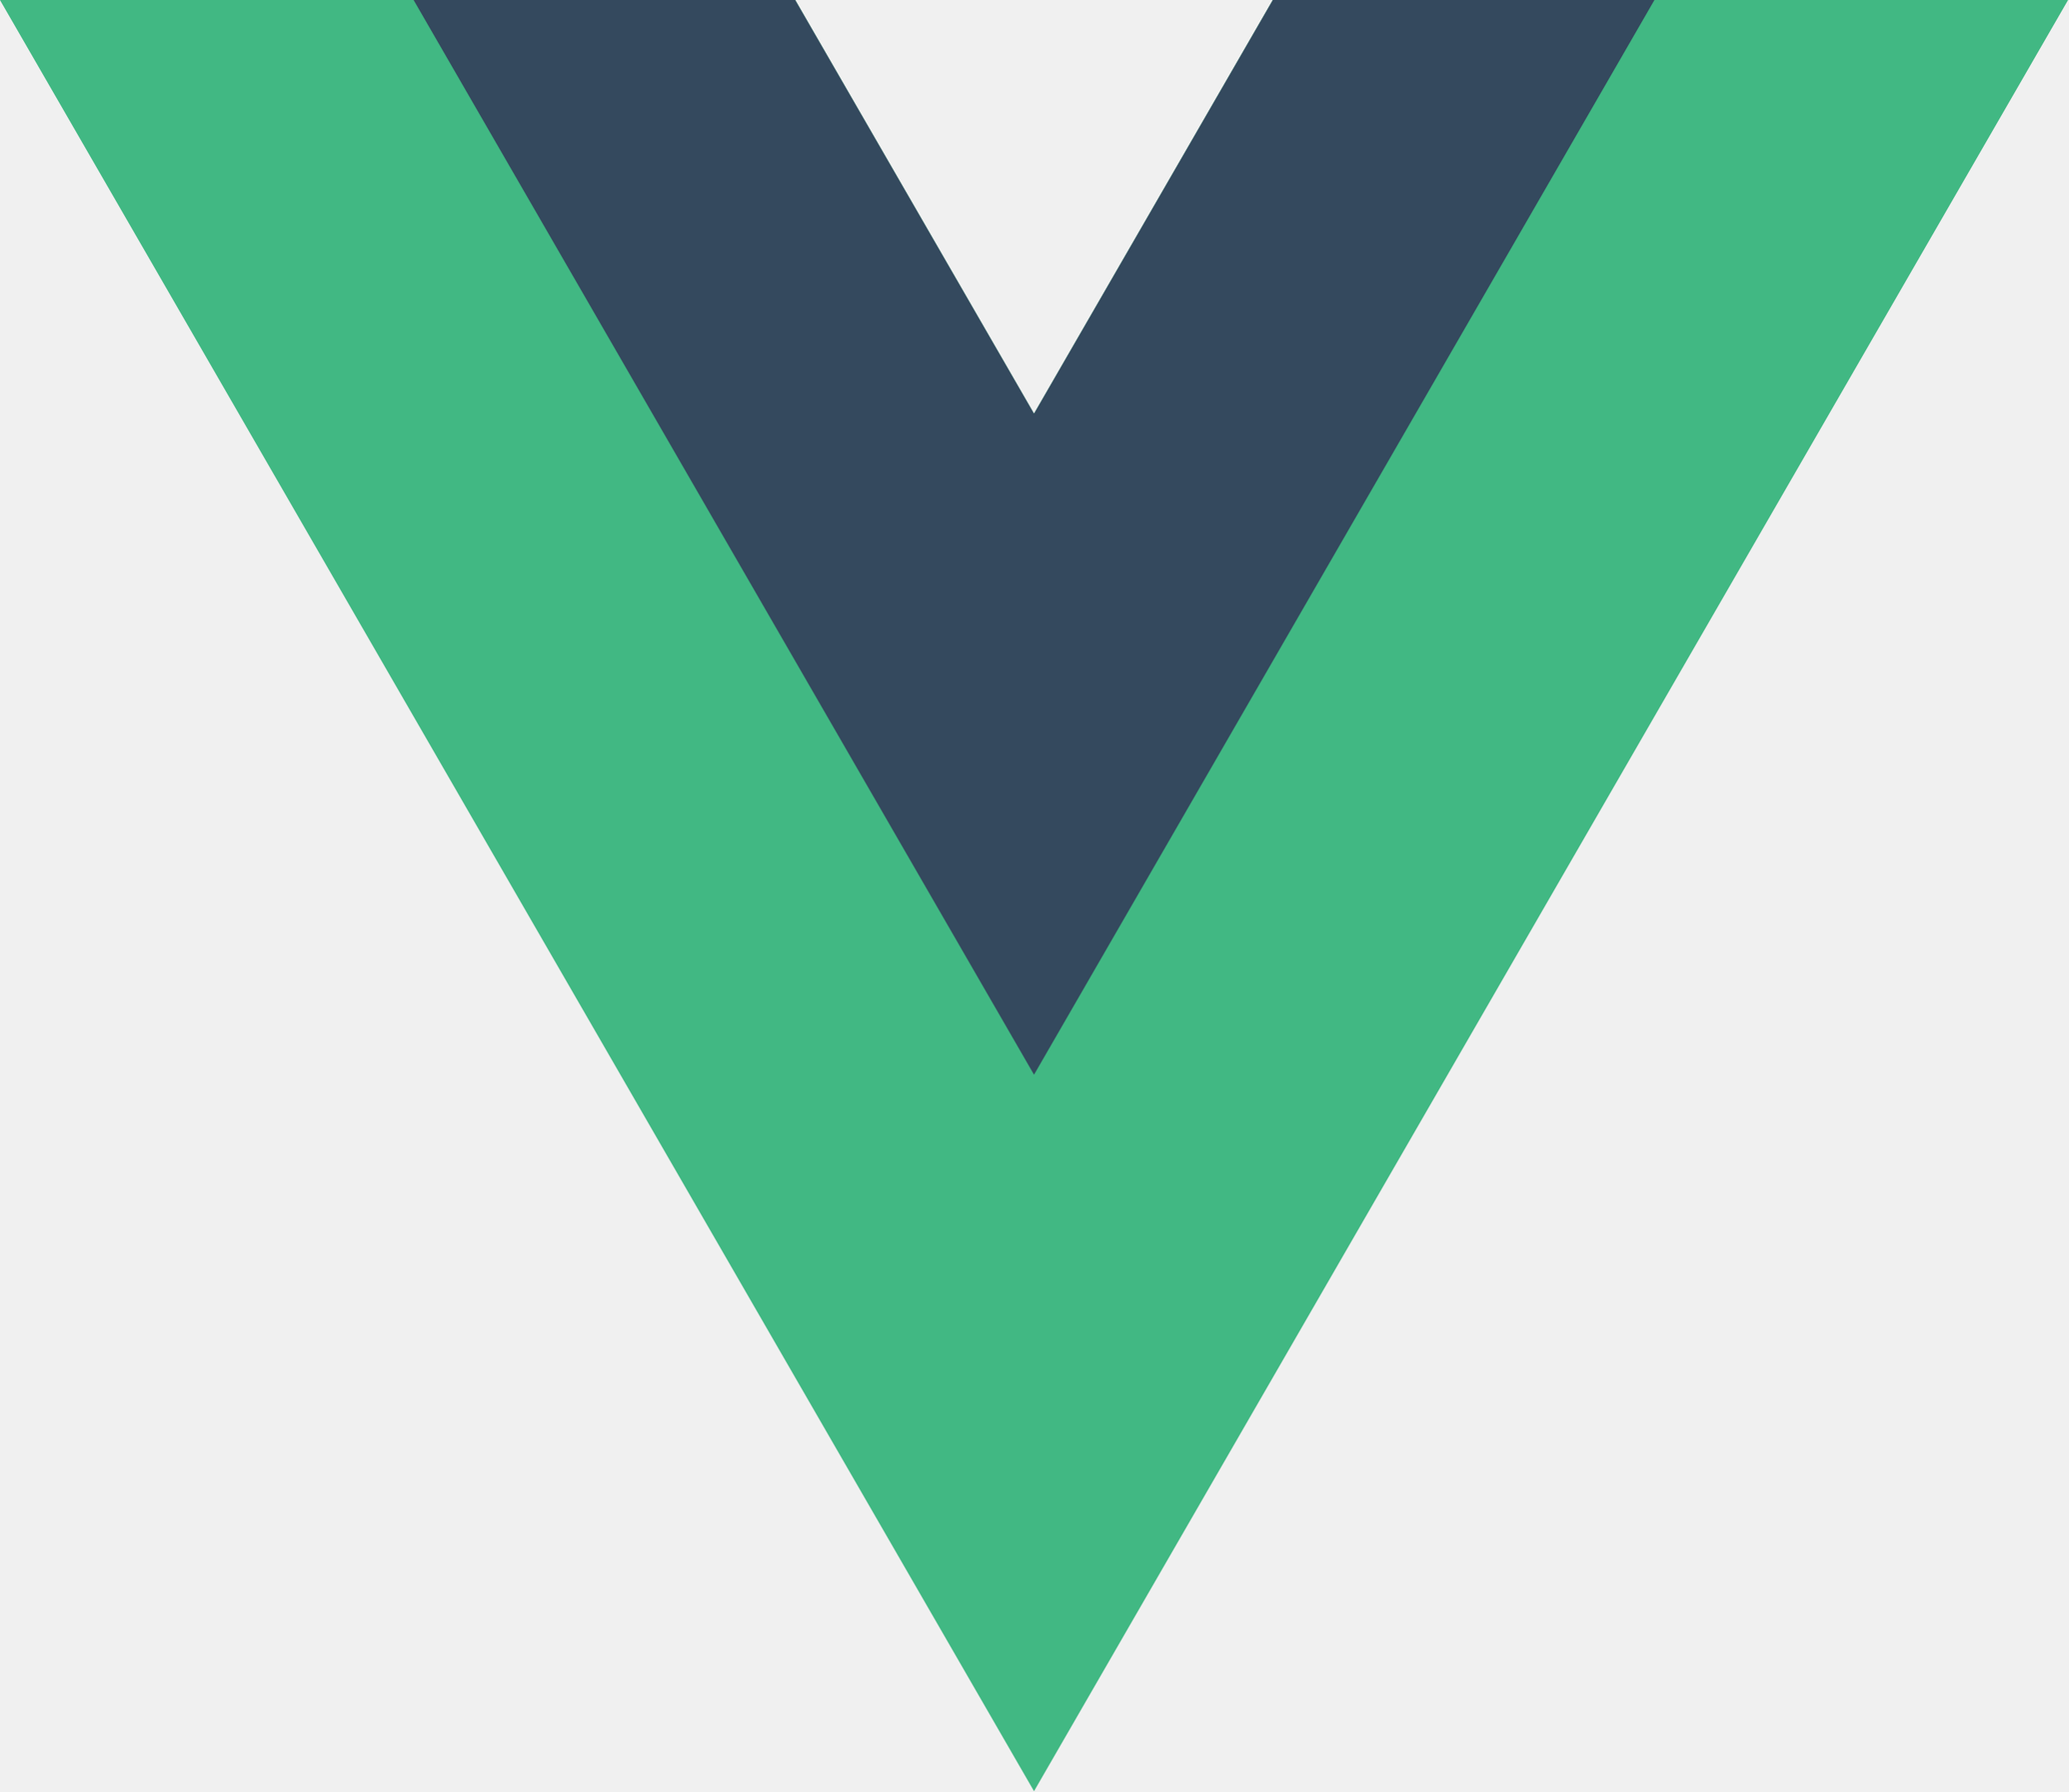
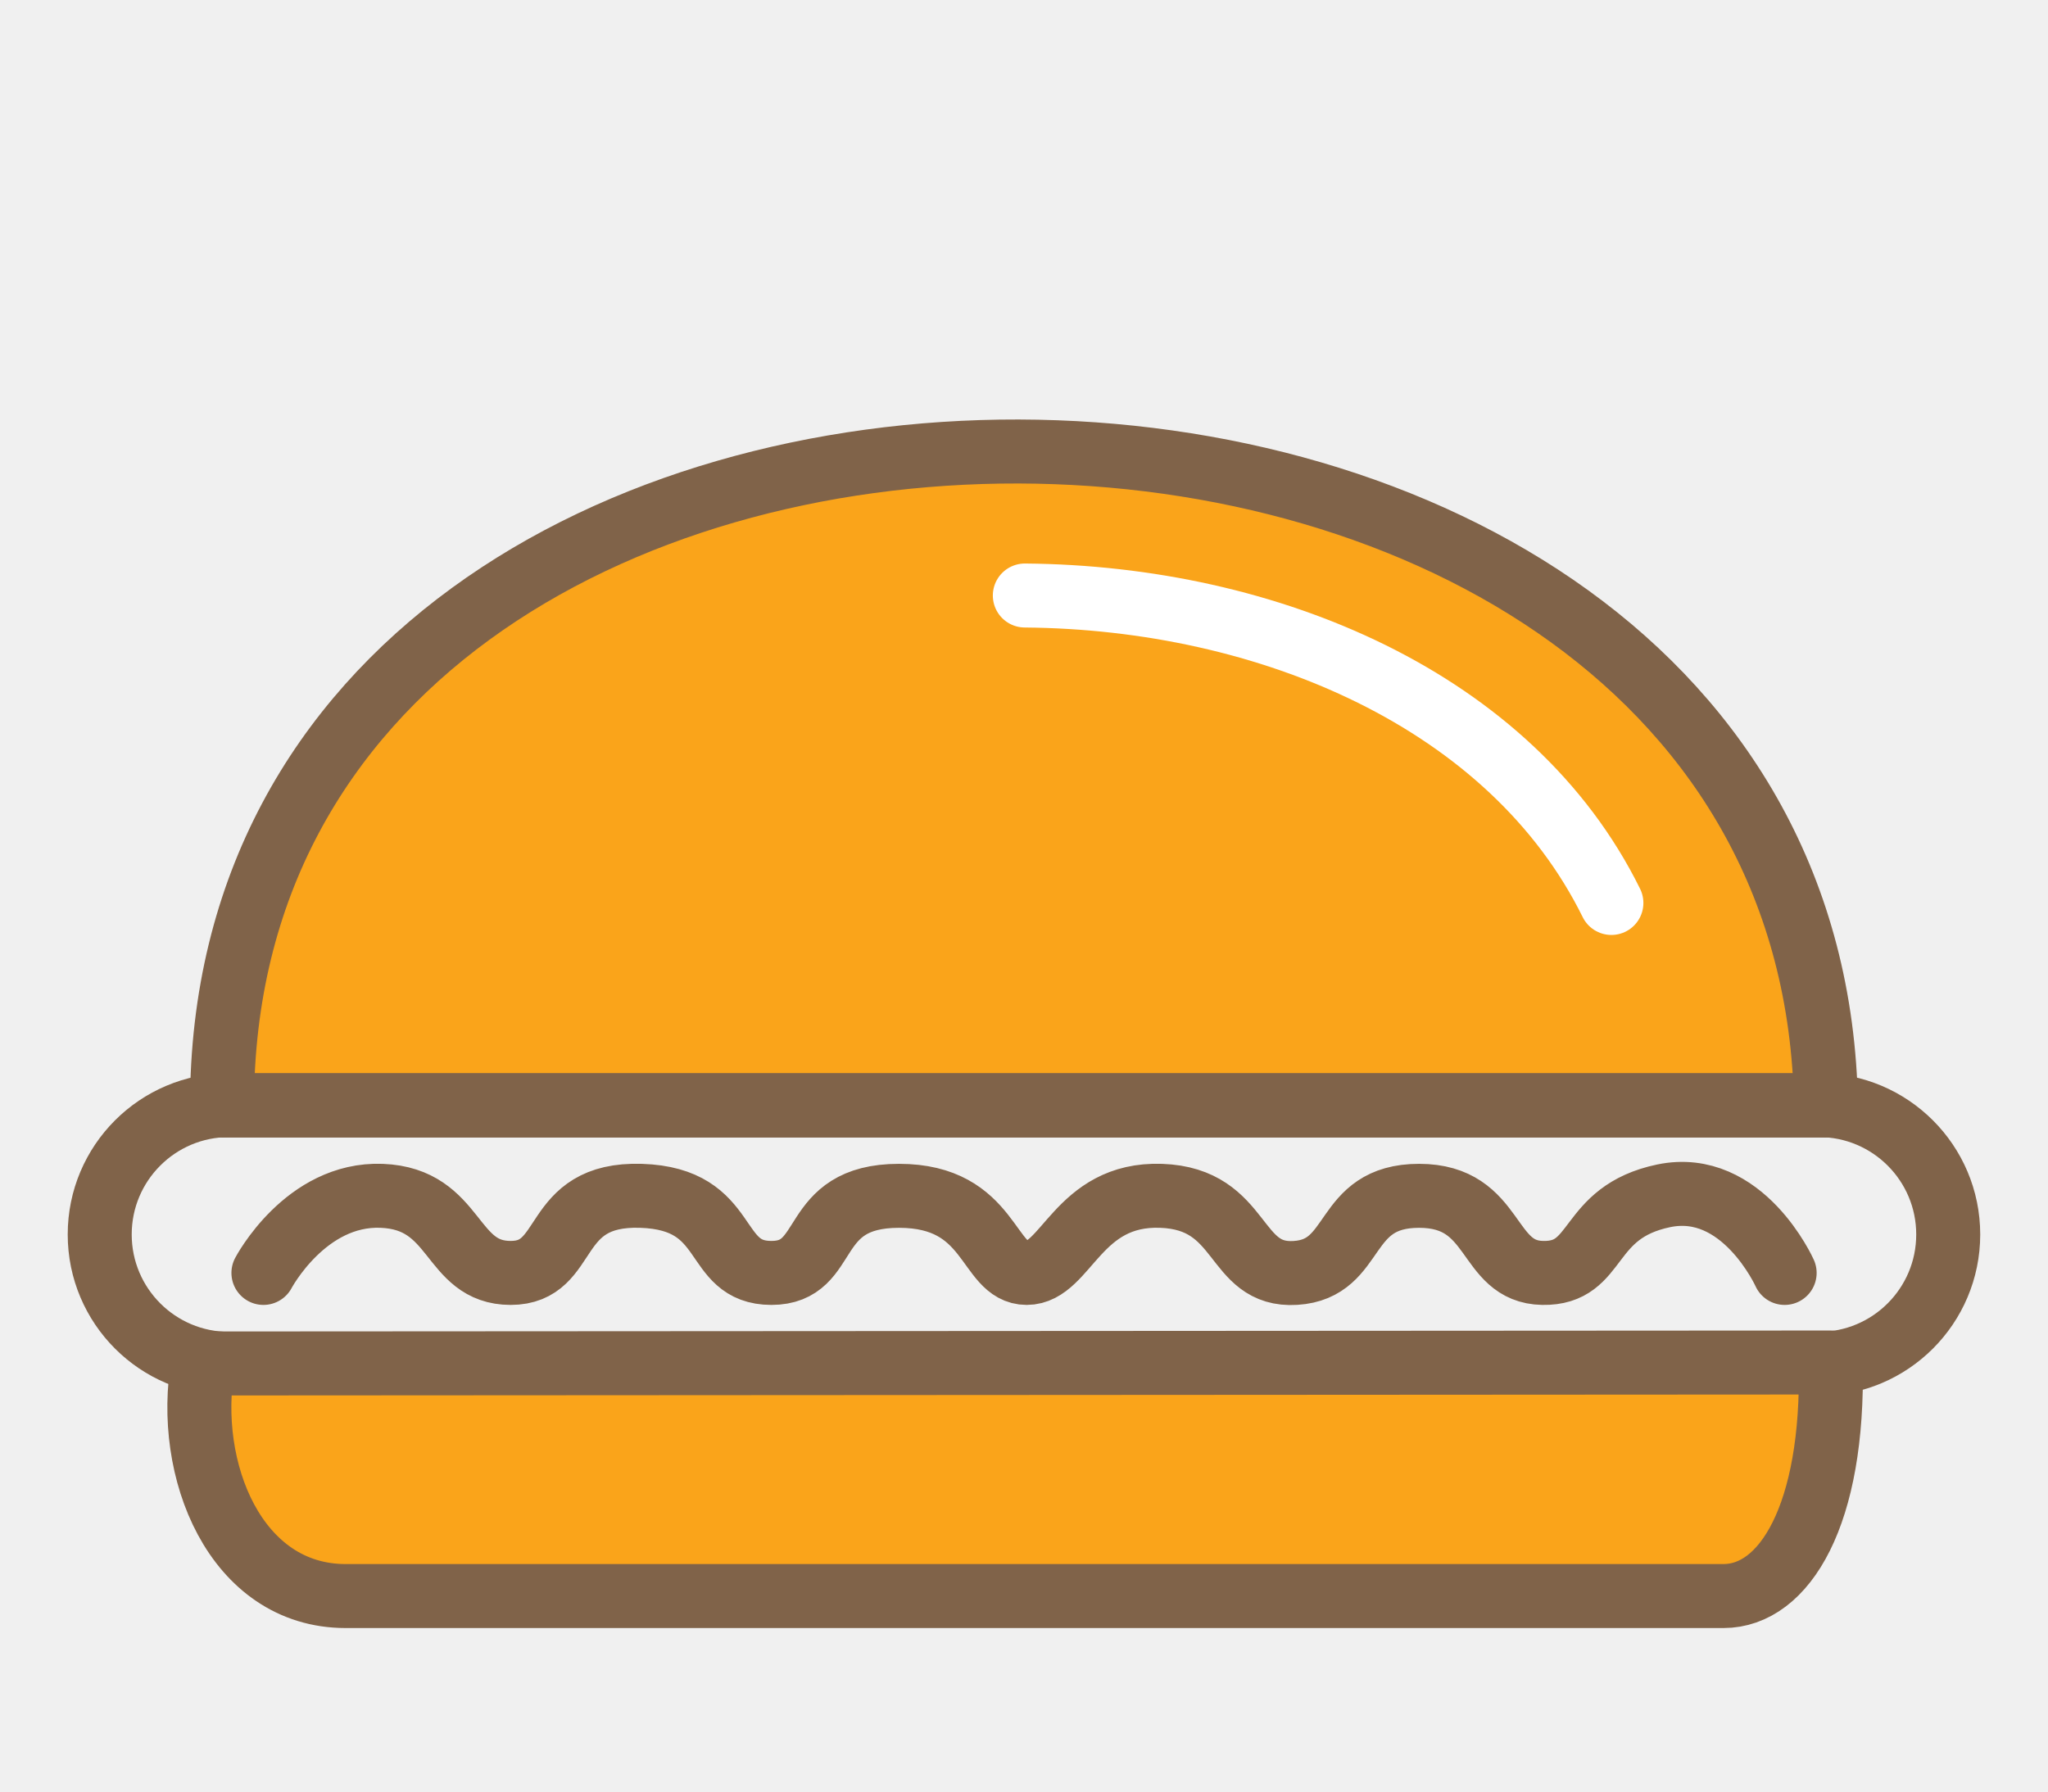
- <svg xmlns="http://www.w3.org/2000/svg" viewBox="0 0 261.76 226.69">
-   <path d="M161.096.001l-30.225 52.351L100.647.001H-.005l130.877 226.688L261.749.001z" fill="#41b883" />
-   <path d="M161.096.001l-30.225 52.351L100.647.001H52.346l78.526 136.01L209.398.001z" fill="#34495e" />
+ <svg xmlns="http://www.w3.org/2000/svg" width="32" height="28">
+   <g stroke-linecap="round" stroke-linejoin="round" transform="translate(0 -1020.362)">
+     <path fill="#faa41a" stroke="#806349" d="M3.469 1037.64h25.062c-.221-13.565-25.062-13.693-25.062 0z" />
+     <rect width="28.883" height="4.044" x="1.558" y="1037.633" fill="none" stroke="#806349" rx="2.022" ry="2.022" />
+     <path fill="#faa41a" stroke="#806349" d="M3.174 1041.671c-.292 1.659.504 3.635 2.227 3.635h21.528c.955 0 1.728-1.268 1.676-3.65z" />
+     <path fill="none" stroke="#806349" d="M4.116 1040.256s.658-1.25 1.847-1.205c1.19.046 1.058 1.205 2.016 1.205.959 0 .591-1.25 2.037-1.205 1.446.046 1.075 1.205 2.037 1.205.961 0 .54-1.205 1.994-1.205s1.373 1.205 1.995 1.205c.622 0 .793-1.25 2.1-1.205 1.307.046 1.111 1.268 2.1 1.205.988-.062.704-1.205 1.931-1.205s1.03 1.19 1.932 1.205c.902.016.655-.947 1.89-1.205 1.234-.257 1.89 1.205 1.89 1.205" />
+     <path fill="none" stroke="#fff" d="M25.178 1034.474c-1.562-3.166-5.362-4.774-9.165-4.805" />
+   </g>
</svg>
